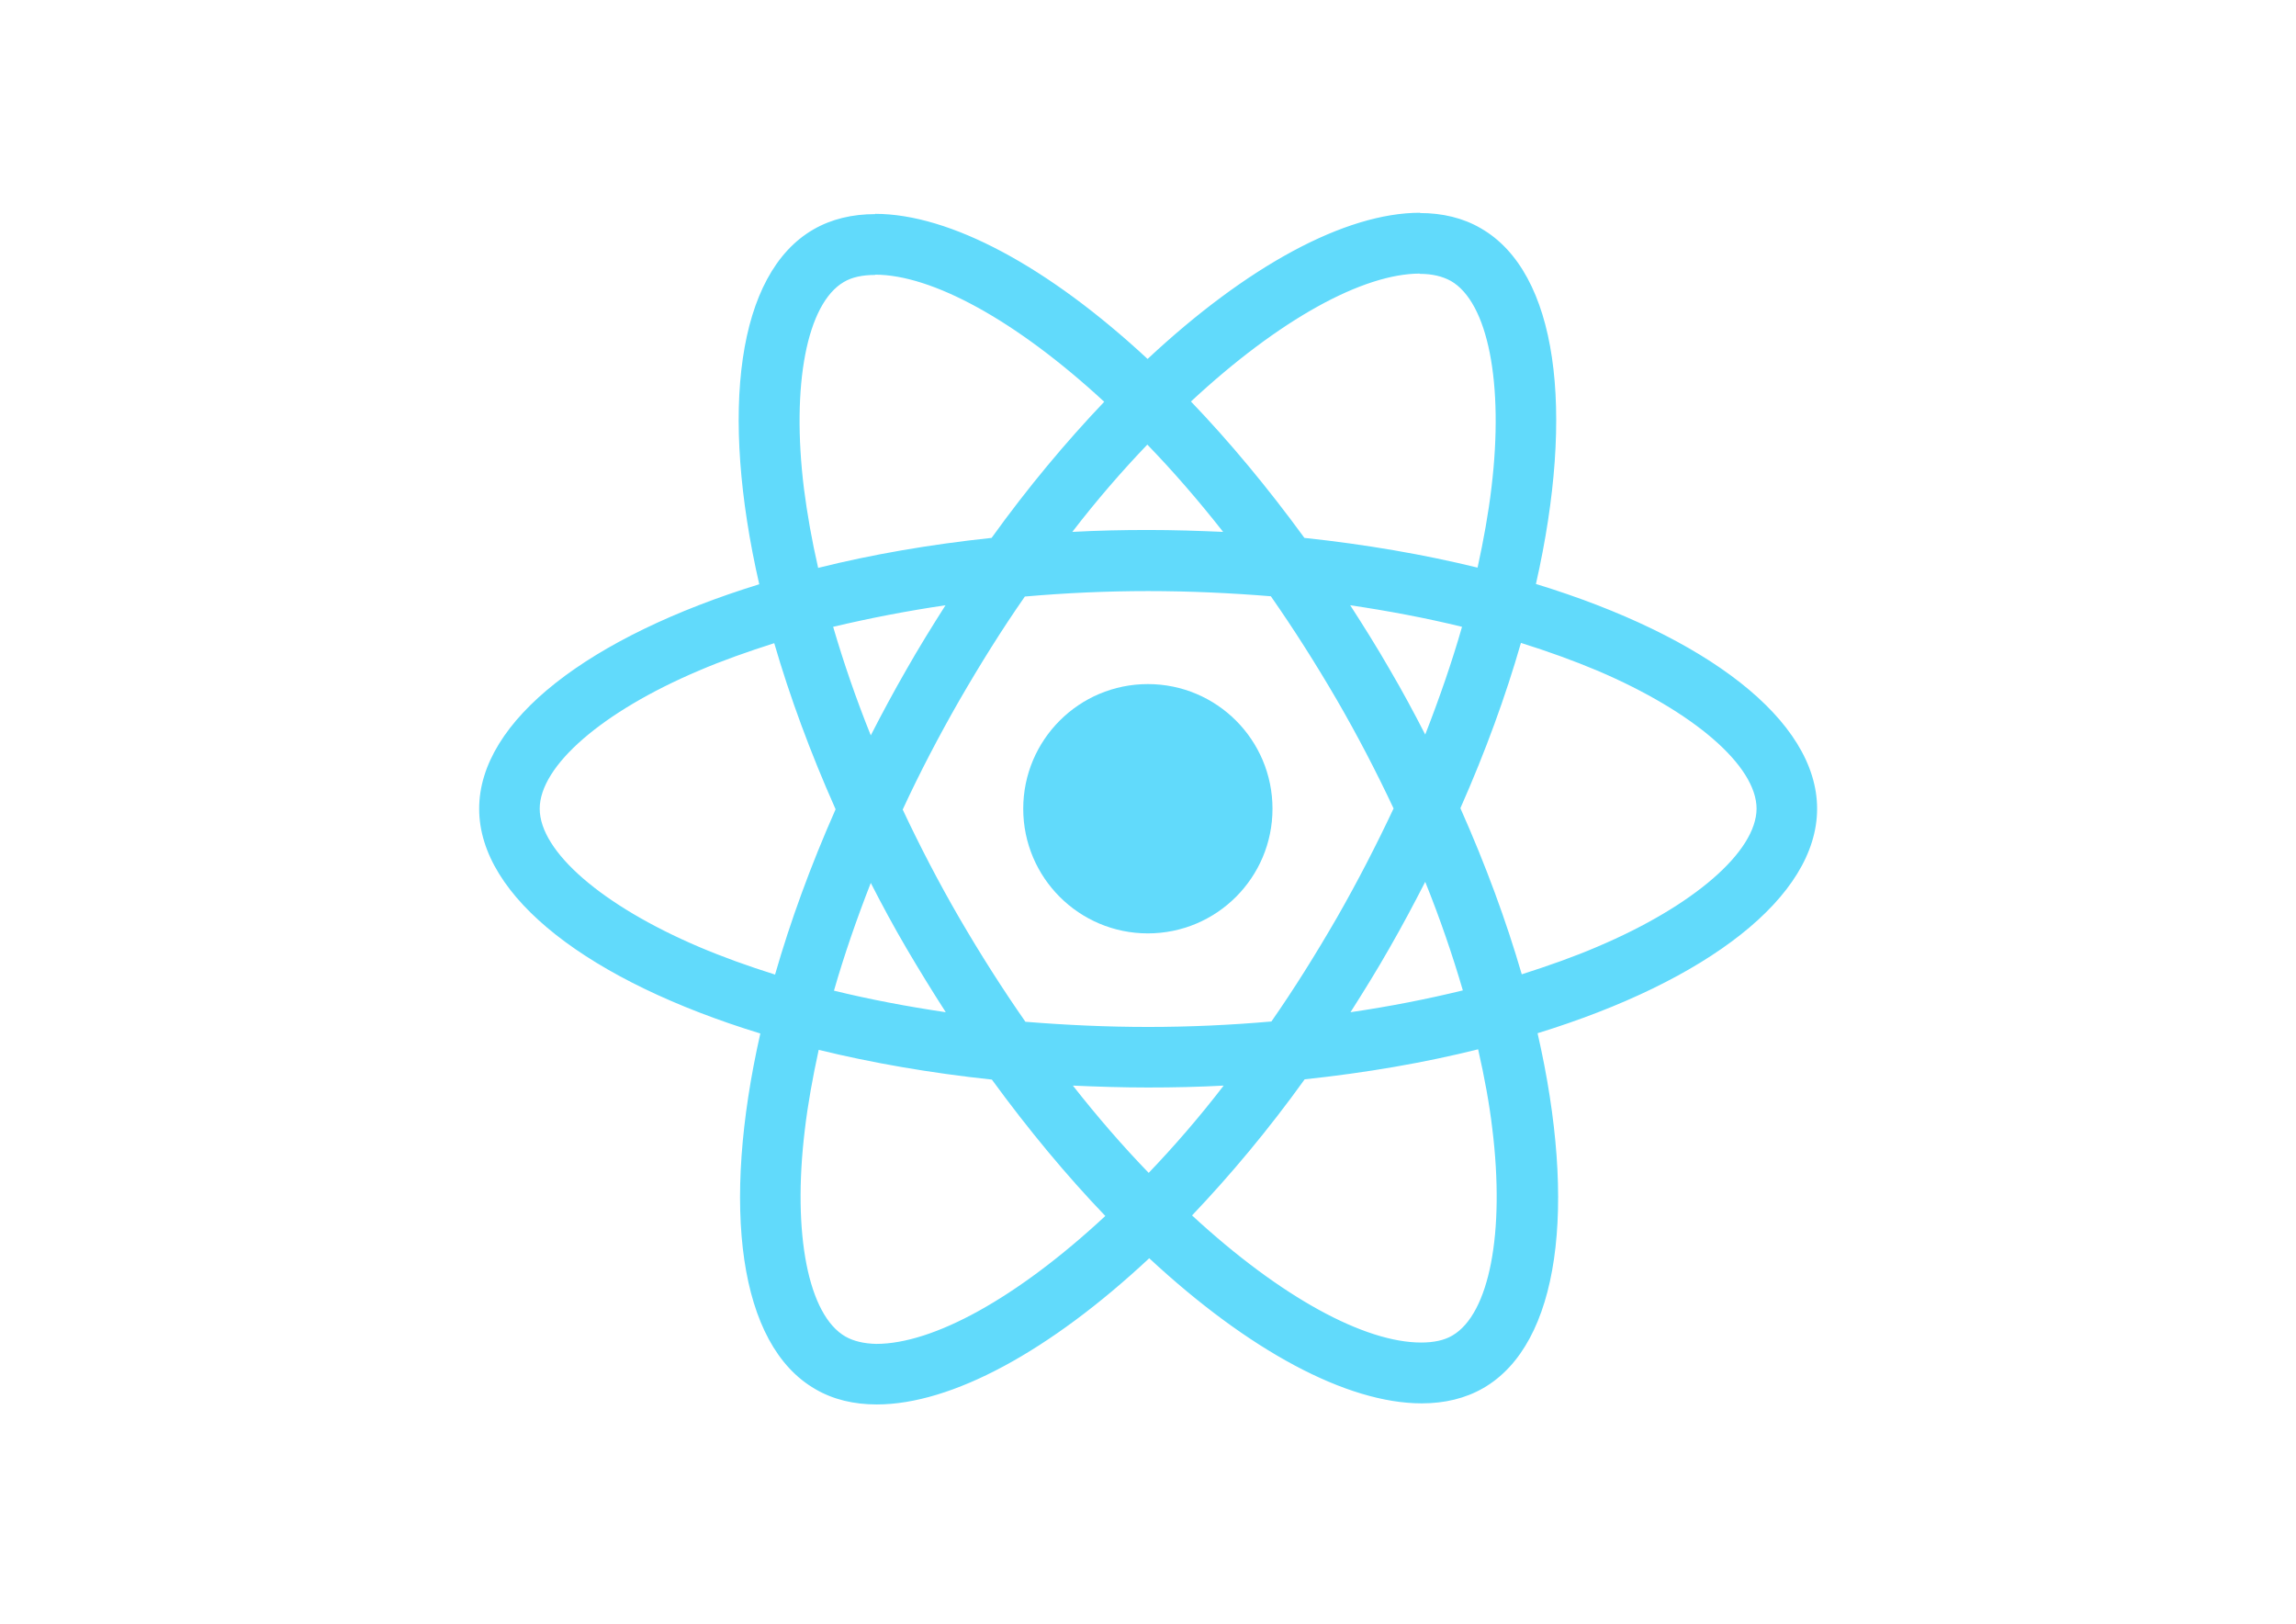
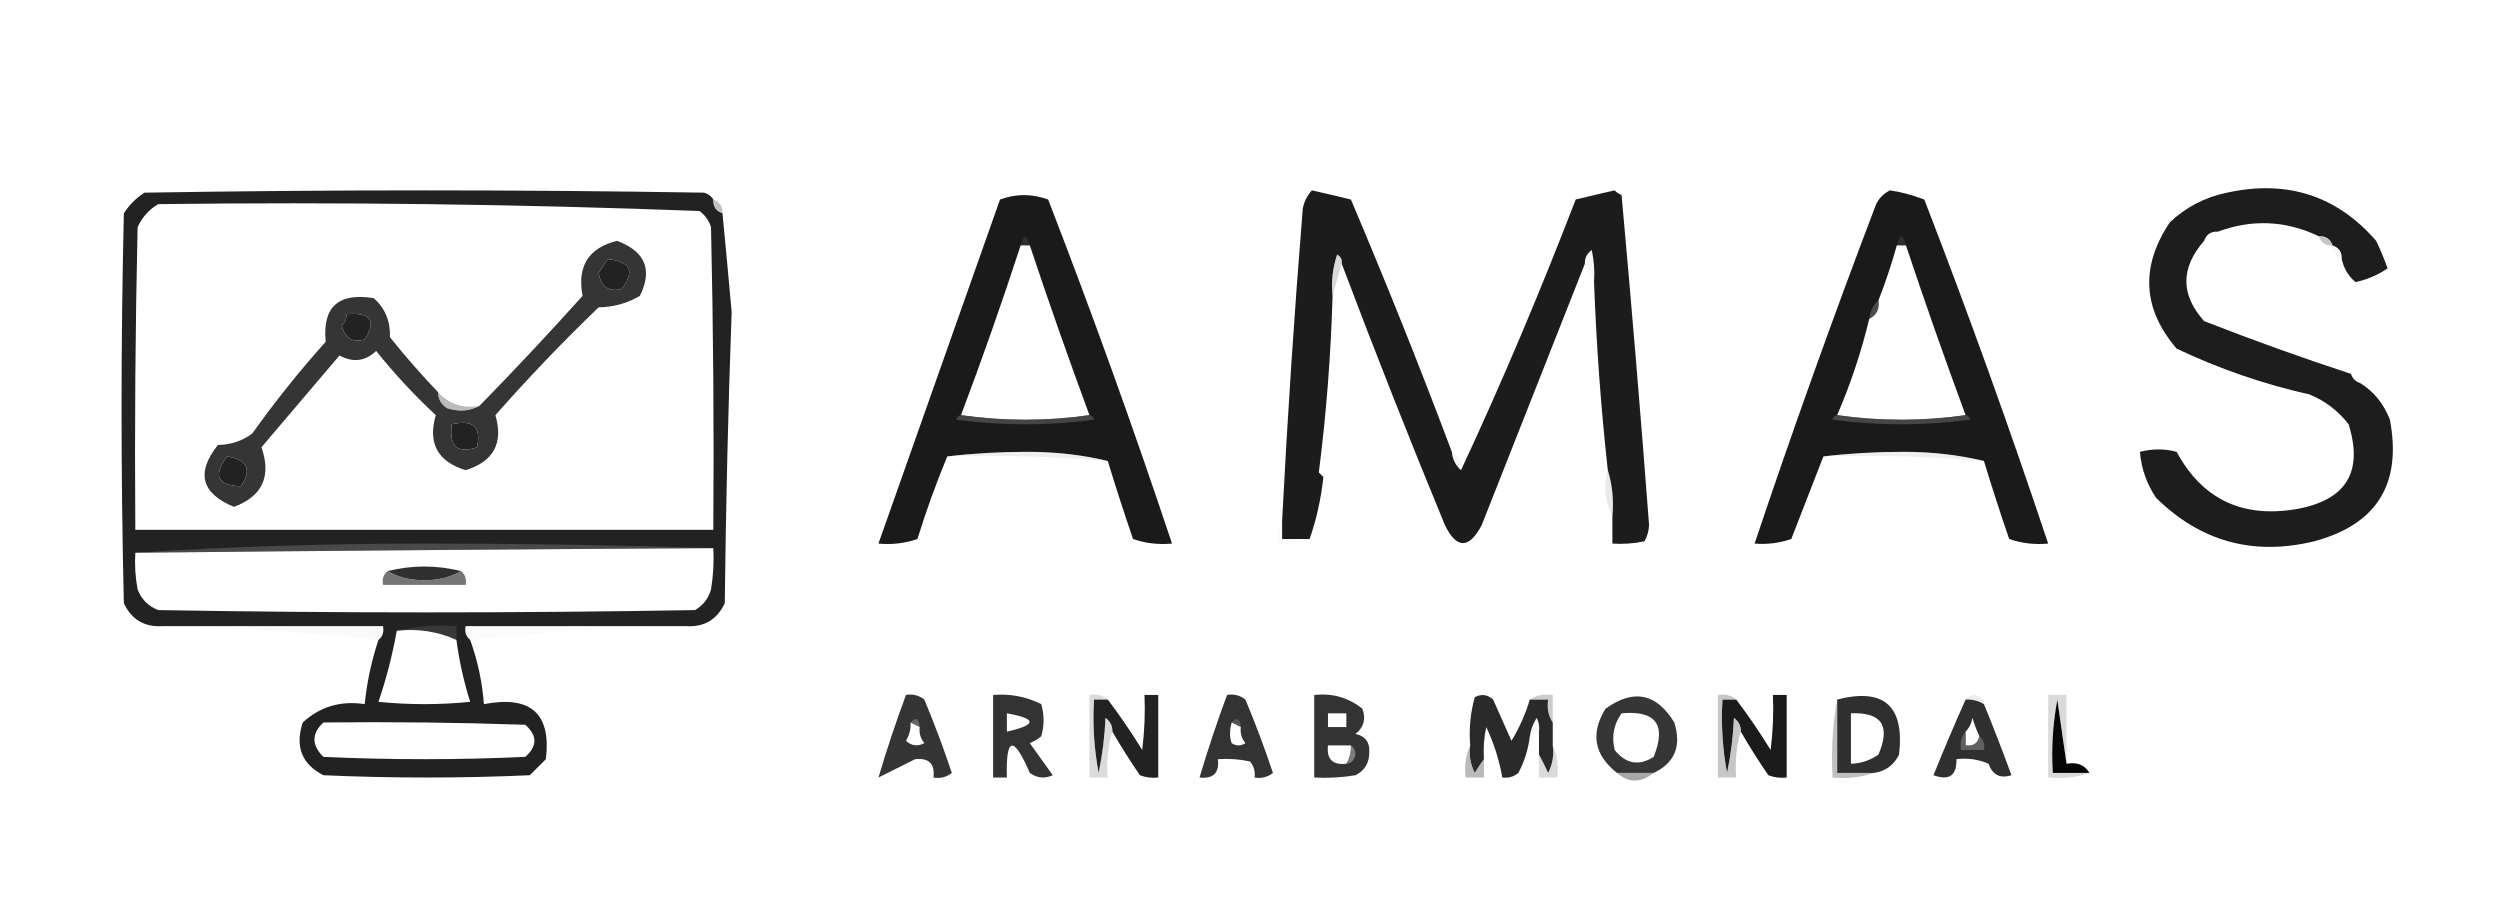
- <svg xmlns="http://www.w3.org/2000/svg" viewBox="0 0 841.9 595.3">
-   <g fill="#61DAFB">
-     <path d="M666.3 296.5c0-32.5-40.7-63.3-103.1-82.4 14.4-63.6 8-114.2-20.2-130.4-6.5-3.8-14.1-5.6-22.4-5.6v22.3c4.6 0 8.3.9 11.4 2.6 13.6 7.8 19.5 37.5 14.9 75.7-1.1 9.4-2.9 19.3-5.1 29.4-19.6-4.8-41-8.5-63.5-10.9-13.5-18.5-27.5-35.3-41.6-50 32.6-30.3 63.2-46.9 84-46.9V78c-27.5 0-63.5 19.6-99.9 53.6-36.4-33.8-72.4-53.2-99.9-53.2v22.3c20.7 0 51.4 16.5 84 46.6-14 14.7-28 31.4-41.3 49.9-22.6 2.4-44 6.1-63.6 11-2.3-10-4-19.7-5.2-29-4.7-38.2 1.1-67.9 14.6-75.8 3-1.8 6.9-2.6 11.5-2.6V78.5c-8.4 0-16 1.8-22.6 5.6-28.1 16.2-34.4 66.7-19.9 130.1-62.2 19.2-102.7 49.9-102.7 82.3 0 32.5 40.7 63.3 103.1 82.4-14.4 63.6-8 114.2 20.2 130.4 6.5 3.8 14.1 5.6 22.5 5.6 27.5 0 63.5-19.6 99.9-53.6 36.4 33.8 72.4 53.2 99.9 53.2 8.4 0 16-1.8 22.6-5.6 28.1-16.2 34.4-66.7 19.9-130.1 62-19.1 102.5-49.9 102.5-82.3zm-130.2-66.7c-3.7 12.9-8.3 26.2-13.5 39.5-4.1-8-8.4-16-13.1-24-4.6-8-9.5-15.8-14.4-23.4 14.2 2.1 27.9 4.7 41 7.9zm-45.8 106.5c-7.8 13.5-15.8 26.3-24.1 38.2-14.9 1.3-30 2-45.2 2-15.1 0-30.2-.7-45-1.9-8.3-11.9-16.4-24.6-24.2-38-7.6-13.1-14.5-26.4-20.8-39.8 6.2-13.4 13.2-26.8 20.7-39.9 7.8-13.5 15.8-26.3 24.1-38.2 14.9-1.3 30-2 45.2-2 15.1 0 30.2.7 45 1.9 8.3 11.9 16.4 24.6 24.2 38 7.6 13.1 14.5 26.4 20.8 39.8-6.3 13.4-13.2 26.8-20.7 39.9zm32.3-13c5.4 13.4 10 26.8 13.8 39.8-13.1 3.2-26.9 5.9-41.2 8 4.9-7.7 9.8-15.6 14.4-23.7 4.6-8 8.9-16.1 13-24.1zM421.2 430c-9.3-9.6-18.6-20.3-27.8-32 9 .4 18.2.7 27.5.7 9.4 0 18.7-.2 27.8-.7-9 11.7-18.3 22.4-27.5 32zm-74.4-58.9c-14.2-2.1-27.9-4.7-41-7.9 3.7-12.9 8.3-26.2 13.5-39.5 4.1 8 8.4 16 13.1 24 4.7 8 9.5 15.8 14.4 23.4zM420.7 163c9.3 9.6 18.6 20.3 27.8 32-9-.4-18.2-.7-27.5-.7-9.4 0-18.7.2-27.8.7 9-11.7 18.3-22.4 27.5-32zm-74 58.9c-4.9 7.7-9.8 15.6-14.4 23.7-4.6 8-8.9 16-13 24-5.4-13.4-10-26.8-13.8-39.8 13.1-3.1 26.9-5.8 41.2-7.9zm-90.5 125.2c-35.4-15.1-58.3-34.9-58.3-50.6 0-15.7 22.9-35.6 58.3-50.6 8.6-3.7 18-7 27.7-10.1 5.7 19.6 13.2 40 22.5 60.9-9.2 20.8-16.6 41.1-22.2 60.6-9.9-3.1-19.3-6.5-28-10.2zM310 490c-13.6-7.8-19.5-37.5-14.9-75.7 1.1-9.4 2.9-19.3 5.1-29.4 19.6 4.8 41 8.5 63.5 10.9 13.5 18.5 27.5 35.3 41.6 50-32.6 30.3-63.2 46.9-84 46.9-4.5-.1-8.3-1-11.3-2.7zm237.2-76.2c4.7 38.2-1.1 67.9-14.6 75.8-3 1.8-6.9 2.6-11.5 2.6-20.7 0-51.4-16.5-84-46.6 14-14.7 28-31.4 41.3-49.9 22.6-2.4 44-6.1 63.6-11 2.3 10.1 4.1 19.8 5.2 29.1zm38.5-66.7c-8.6 3.7-18 7-27.7 10.1-5.7-19.6-13.2-40-22.5-60.9 9.2-20.8 16.6-41.1 22.2-60.6 9.9 3.1 19.3 6.5 28.1 10.2 35.4 15.1 58.3 34.9 58.3 50.6-.1 15.7-23 35.6-58.4 50.6zM320.8 78.4z" />
-     <circle cx="420.9" cy="296.5" r="45.7" />
-     <path d="M520.5 78.1z" />
+ <svg xmlns="http://www.w3.org/2000/svg" version="1.1" width="545px" height="199px" style="shape-rendering:geometricPrecision; text-rendering:geometricPrecision; image-rendering:optimizeQuality; fill-rule:evenodd; clip-rule:evenodd">
+   <g>
+     <path style="opacity:0.004" fill="#fefffe" d="M 529.5,0.5 C 530.833,1.167 530.833,1.167 529.5,0.5 Z" />
+   </g>
+   <g>
+     <path style="opacity:0.004" fill="#fefffe" d="M 359.5,2.5 C 360.833,3.167 360.833,3.167 359.5,2.5 Z" />
+   </g>
+   <g>
+     <path style="opacity:0.004" fill="#fefffe" d="M 438.5,4.5 C 439.833,5.167 439.833,5.167 438.5,4.5 Z" />
+   </g>
+   <g>
+     <path style="opacity:0.004" fill="#fefffe" d="M 257.5,6.5 C 258.833,7.167 258.833,7.167 257.5,6.5 Z" />
+   </g>
+   <g>
+     <path style="opacity:0.004" fill="#fefffe" d="M 152.5,9.5 C 153.833,10.167 153.833,10.167 152.5,9.5 Z" />
+   </g>
+   <g>
+     <path style="opacity:0.004" fill="#fefffe" d="M 444.5,11.5 C 445.833,12.167 445.833,12.167 444.5,11.5 Z" />
+   </g>
+   <g>
+     <path style="opacity:0.004" fill="#fefffe" d="M 139.5,14.5 C 140.833,15.167 140.833,15.167 139.5,14.5 Z" />
+   </g>
+   <g>
+     <path style="opacity:0.004" fill="#fefffe" d="M 8.5,16.5 C 9.833,17.167 9.833,17.167 8.5,16.5 Z" />
+   </g>
+   <g>
+     <path style="opacity:0.004" fill="#fefffe" d="M 46.5,18.5 C 47.833,19.167 47.833,19.167 46.5,18.5 Z" />
+   </g>
+   <g>
+     <path style="opacity:0.004" fill="#fefffe" d="M 231.5,23.5 C 232.833,24.167 232.833,24.167 231.5,23.5 Z" />
+   </g>
+   <g>
+     <path style="opacity:0.004" fill="#fefffe" d="M 481.5,26.5 C 482.833,27.167 482.833,27.167 481.5,26.5 Z" />
+   </g>
+   <g>
+     <path style="opacity:0.004" fill="#fefffe" d="M 82.5,27.5 C 83.833,28.167 83.833,28.167 82.5,27.5 Z" />
+   </g>
+   <g>
+     <path style="opacity:0.004" fill="#fefffe" d="M 129.5,30.5 C 130.833,31.167 130.833,31.167 129.5,30.5 Z" />
+   </g>
+   <g>
+     <path style="opacity:1" fill="#222222" d="M 155.5,43.5 C 155.427,45.027 156.094,46.027 157.5,46.5C 158.182,53.568 158.849,60.734 159.5,68C 158.749,88.627 158.249,109.793 158,131.5C 156.326,135.089 153.493,136.755 149.5,136.5C 133.5,136.5 117.5,136.5 101.5,136.5C 101.263,137.791 101.596,138.791 102.5,139.5C 104.126,144.008 105.126,148.675 105.5,153.5C 115.705,151.55 120.205,155.55 119,165.5C 117.833,166.667 116.667,167.833 115.5,169C 100.5,169.667 85.5,169.667 70.5,169C 65.776,166.565 64.276,162.731 66,157.5C 69.785,154.036 74.285,152.702 79.5,153.5C 79.993,148.697 80.993,144.03 82.5,139.5C 83.404,138.791 83.737,137.791 83.5,136.5C 67.5,136.5 51.5,136.5 35.5,136.5C 31.508,136.755 28.674,135.089 27,131.5C 26.333,103.167 26.333,74.833 27,46.5C 28.167,44.667 29.667,43.167 31.5,42C 72.167,41.333 112.833,41.333 153.5,42C 154.416,42.278 155.082,42.778 155.5,43.5 Z M 34.5,44.5 C 73.919,44.012 113.252,44.512 152.5,46C 153.701,46.903 154.535,48.069 155,49.5C 155.5,71.498 155.667,93.498 155.5,115.5C 113.5,115.5 71.5,115.5 29.5,115.5C 29.333,93.498 29.5,71.498 30,49.5C 31.025,47.313 32.525,45.646 34.5,44.5 Z M 75.5,68.5 C 80.828,68.036 82.162,69.869 79.5,74C 76.888,74.741 75.222,73.741 74.5,71C 75.252,70.329 75.586,69.496 75.5,68.5 Z M 132.5,56.5 C 137.493,56.997 138.493,59.164 135.5,63C 132.678,63.699 131.012,62.532 130.5,59.5C 131.193,58.482 131.859,57.482 132.5,56.5 Z M 98.5,92.5 C 103.123,91.408 104.956,93.075 104,97.5C 99.693,98.961 97.859,97.294 98.5,92.5 Z M 49.5,99.5 C 53.97,100.265 54.97,102.432 52.5,106C 47.382,105.824 46.382,103.658 49.5,99.5 Z M 155.5,119.5 C 155.665,122.518 155.498,125.518 155,128.5C 154.426,130.492 153.259,131.992 151.5,133C 112.5,133.667 73.5,133.667 34.5,133C 32.333,132.167 30.833,130.667 30,128.5C 29.503,125.854 29.336,123.187 29.5,120.5C 71.484,120.067 113.484,119.733 155.5,119.5 Z M 86.5,137.5 C 91.153,136.999 95.487,137.666 99.5,139.5C 100.111,144.108 101.111,148.608 102.5,153C 95.833,153.667 89.167,153.667 82.5,153C 84.222,147.945 85.555,142.779 86.5,137.5 Z M 70.5,157.5 C 85.171,157.333 99.837,157.5 114.5,158C 117.167,160.333 117.167,162.667 114.5,165C 99.833,165.667 85.167,165.667 70.5,165C 67.901,162.421 67.901,159.921 70.5,157.5 Z" />
+   </g>
+   <g>
+     <path style="opacity:1" fill="#1d1d1d" d="M 510.5,56.5 C 510.573,54.973 509.906,53.973 508.5,53.5C 508.027,52.094 507.027,51.427 505.5,51.5C 498.296,48.069 490.962,47.736 483.5,50.5C 481.973,50.427 480.973,51.094 480.5,52.5C 475.339,58.412 475.339,64.246 480.5,70C 491.079,74.142 501.746,77.976 512.5,81.5C 512.833,82.5 513.5,83.167 514.5,83.5C 517.474,85.327 519.641,87.993 521,91.5C 523.643,105.505 518.143,114.338 504.5,118C 491.208,121.231 479.708,118.064 470,108.5C 467.965,105.439 466.799,102.105 466.5,98.5C 469.244,97.795 471.911,97.795 474.5,98.5C 480.087,108.792 488.754,112.959 500.5,111C 511.425,109.099 515.258,102.932 512,92.5C 509.736,89.567 506.902,87.4 503.5,86C 493.444,83.738 483.778,80.404 474.5,76C 467.075,67.296 466.575,58.13 473,48.5C 476.532,45.15 480.699,42.984 485.5,42C 498.582,39.134 509.416,42.634 518,52.5C 518.931,54.459 519.764,56.459 520.5,58.5C 518.389,59.949 516.056,60.949 513.5,61.5C 511.949,60.2 510.949,58.533 510.5,56.5 Z" />
+   </g>
+   <g>
+     <path style="opacity:1" fill="#1a1a1a" d="M 241.5,100.5 C 236.04,99.171 230.207,98.504 224,98.5C 217.99,98.501 212.157,98.834 206.5,99.5C 204.065,105.377 201.898,111.377 200,117.5C 197.281,118.444 194.448,118.777 191.5,118.5C 200.319,93.522 209.152,68.522 218,43.5C 221.455,42.209 224.955,42.209 228.5,43.5C 238.107,68.324 247.107,93.324 255.5,118.5C 252.552,118.777 249.719,118.444 247,117.5C 245.056,111.835 243.222,106.168 241.5,100.5 Z M 222.5,53.5 C 223.167,53.5 223.833,53.5 224.5,53.5C 228.638,65.914 232.971,78.247 237.5,90.5C 228.167,91.833 218.833,91.833 209.5,90.5C 214.116,78.267 218.45,65.934 222.5,53.5 Z" />
+   </g>
+   <g>
+     <path style="opacity:1" fill="#1c1c1c" d="M 316.5,98.5 C 316.66,100.153 317.326,101.486 318.5,102.5C 327.261,83.713 335.594,64.046 343.5,43.5C 346.366,42.792 349.2,42.125 352,41.5C 352.414,41.957 352.914,42.291 353.5,42.5C 355.706,66.762 357.706,90.762 359.5,114.5C 359.43,115.772 359.097,116.938 358.5,118C 356.19,118.497 353.857,118.663 351.5,118.5C 351.5,116.5 351.5,114.5 351.5,112.5C 351.813,108.958 351.479,105.625 350.5,102.5C 349.004,88.881 348.004,75.215 347.5,61.5C 347.663,59.143 347.497,56.81 347,54.5C 345.961,55.244 345.461,56.244 345.5,57.5C 338.02,76.468 330.52,95.468 323,114.5C 320.236,119.7 317.57,119.7 315,114.5C 307.2,95.595 299.7,76.595 292.5,57.5C 292.631,56.624 292.298,55.957 291.5,55.5C 290.516,58.428 290.183,61.428 290.5,64.5C 290.13,77.433 289.13,90.266 287.5,103C 287.833,103.333 288.167,103.667 288.5,104C 287.991,108.704 286.991,113.204 285.5,117.5C 283.5,117.5 281.5,117.5 279.5,117.5C 279.5,116.167 279.5,114.833 279.5,113.5C 280.668,90.816 282.168,68.149 284,45.5C 284.29,43.956 284.956,42.623 286,41.5C 288.8,42.125 291.634,42.792 294.5,43.5C 302.234,61.71 309.568,80.043 316.5,98.5 Z" />
+   </g>
+   <g>
+     <path style="opacity:1" fill="#1a1a1a" d="M 432.5,100.5 C 427.04,99.171 421.207,98.504 415,98.5C 408.99,98.501 403.157,98.834 397.5,99.5C 395.177,105.483 392.844,111.483 390.5,117.5C 387.916,118.393 385.249,118.726 382.5,118.5C 390.83,93.678 399.663,69.012 409,44.5C 409.667,43.167 410.667,42.167 412,41.5C 414.261,41.805 416.761,42.472 419.5,43.5C 429.104,68.313 438.104,93.313 446.5,118.5C 443.552,118.777 440.719,118.444 438,117.5C 436.056,111.835 434.222,106.168 432.5,100.5 Z M 413.5,53.5 C 414.167,53.5 414.833,53.5 415.5,53.5C 419.634,65.902 423.967,78.235 428.5,90.5C 419.167,91.833 409.833,91.833 400.5,90.5C 403.428,83.715 405.762,76.715 407.5,69.5C 409.104,68.713 409.771,67.38 409.5,65.5C 411.033,61.567 412.367,57.567 413.5,53.5 Z" />
+   </g>
+   <g>
+     <path style="opacity:0.004" fill="#fefffe" d="M 176.5,43.5 C 177.833,44.167 177.833,44.167 176.5,43.5 Z" />
+   </g>
+   <g>
+     <path style="opacity:0.502" fill="#868686" d="M 155.5,43.5 C 156.906,43.973 157.573,44.973 157.5,46.5C 156.094,46.027 155.427,45.027 155.5,43.5 Z" />
+   </g>
+   <g>
+     <path style="opacity:0.004" fill="#fefffe" d="M 335.5,47.5 C 336.833,48.167 336.833,48.167 335.5,47.5 Z" />
+   </g>
+   <g>
+     <path style="opacity:0.004" fill="#d1d1d1" d="M 483.5,50.5 C 483.027,51.906 482.027,52.573 480.5,52.5C 480.973,51.094 481.973,50.427 483.5,50.5 Z" />
+   </g>
+   <g>
+     <path style="opacity:0.004" fill="#fefffe" d="M 209.5,52.5 C 210.833,53.167 210.833,53.167 209.5,52.5 Z" />
+   </g>
+   <g>
+     <path style="opacity:0.106" fill="#cdcdcd" d="M 224.5,53.5 C 223.833,53.5 223.167,53.5 222.5,53.5C 223.167,50.833 223.833,50.833 224.5,53.5 Z" />
+   </g>
+   <g>
+     <path style="opacity:0.11" fill="#d1d1d1" d="M 415.5,53.5 C 414.833,53.5 414.167,53.5 413.5,53.5C 414.167,50.833 414.833,50.833 415.5,53.5 Z" />
+   </g>
+   <g>
+     <path style="opacity:0.494" fill="#8a8a8a" d="M 505.5,51.5 C 507.027,51.427 508.027,52.094 508.5,53.5C 506.973,53.573 505.973,52.906 505.5,51.5 Z" />
+   </g>
+   <g>
+     <path style="opacity:0.118" fill="#bbbbbb" d="M 508.5,53.5 C 509.906,53.973 510.573,54.973 510.5,56.5C 509.094,56.027 508.427,55.027 508.5,53.5 Z" />
+   </g>
+   <g>
+     <path style="opacity:0.004" fill="#fefffe" d="M 263.5,56.5 C 264.833,57.167 264.833,57.167 263.5,56.5 Z" />
+   </g>
+   <g>
+     <path style="opacity:0.004" fill="#fefffe" d="M 254.5,58.5 C 255.833,59.167 255.833,59.167 254.5,58.5 Z" />
+   </g>
+   <g>
+     <path style="opacity:0.382" fill="#9f9f9f" d="M 292.5,57.5 C 291.833,59.833 291.167,62.167 290.5,64.5C 290.183,61.428 290.516,58.428 291.5,55.5C 292.298,55.957 292.631,56.624 292.5,57.5 Z" />
+   </g>
+   <g>
+     <path style="opacity:0.106" fill="#bfbfbf" d="M 347.5,61.5 C 346.833,60.167 346.167,58.833 345.5,57.5C 345.461,56.244 345.961,55.244 347,54.5C 347.497,56.81 347.663,59.143 347.5,61.5 Z" />
+   </g>
+   <g>
+     <path style="opacity:0.004" fill="#fefffe" d="M 491.5,60.5 C 492.833,61.167 492.833,61.167 491.5,60.5 Z" />
+   </g>
+   <g>
+     <path style="opacity:0.004" fill="#fefffe" d="M 292.5,63.5 C 293.833,64.167 293.833,64.167 292.5,63.5 Z" />
+   </g>
+   <g>
+     <path style="opacity:0.004" fill="#fefffe" d="M 364.5,64.5 C 365.833,65.167 365.833,65.167 364.5,64.5 Z" />
+   </g>
+   <g>
+     <path style="opacity:1" fill="#353535" d="M 95.5,85.5 C 95.511,87.017 96.177,88.184 97.5,89C 100.039,89.796 102.372,89.629 104.5,88.5C 112.134,80.697 119.634,72.697 127,64.5C 125.776,58.055 128.276,54.055 134.5,52.5C 140.657,54.797 142.323,58.797 139.5,64.5C 136.78,66.111 133.78,66.944 130.5,67C 122.654,74.546 115.154,82.379 108,90.5C 109.774,96.618 107.607,100.618 101.5,102.5C 95.393,100.618 93.226,96.618 95,90.5C 90.299,86.134 85.966,81.468 82,76.5C 79.638,78.769 76.971,79.102 74,77.5C 68.341,84.134 62.675,90.801 57,97.5C 59.202,103.862 57.202,108.195 51,110.5C 43.864,107.552 42.698,103.052 47.5,97C 50.334,96.955 52.834,96.121 55,94.5C 59.953,87.545 65.287,80.878 71,74.5C 70.258,66.915 73.758,63.748 81.5,65C 83.968,67.228 85.135,70.062 85,73.5C 88.336,77.668 91.836,81.668 95.5,85.5 Z M 75.5,68.5 C 75.586,69.496 75.252,70.329 74.5,71C 75.222,73.741 76.888,74.741 79.5,74C 82.162,69.869 80.828,68.036 75.5,68.5 Z M 132.5,56.5 C 131.859,57.482 131.193,58.482 130.5,59.5C 131.012,62.532 132.678,63.699 135.5,63C 138.493,59.164 137.493,56.997 132.5,56.5 Z M 98.5,92.5 C 97.859,97.294 99.693,98.961 104,97.5C 104.956,93.075 103.123,91.408 98.5,92.5 Z M 49.5,99.5 C 46.382,103.658 47.382,105.824 52.5,106C 54.97,102.432 53.97,100.265 49.5,99.5 Z" />
+   </g>
+   <g>
+     <path style="opacity:0.373" fill="#a3a3a3" d="M 409.5,65.5 C 409.771,67.38 409.104,68.713 407.5,69.5C 407.66,67.847 408.326,66.514 409.5,65.5 Z" />
+   </g>
+   <g>
+     <path style="opacity:0.004" fill="#fefffe" d="M 455.5,72.5 C 456.833,73.167 456.833,73.167 455.5,72.5 Z" />
+   </g>
+   <g>
+     <path style="opacity:0.004" fill="#cecece" d="M 512.5,81.5 C 513.833,81.5 514.5,82.167 514.5,83.5C 513.5,83.167 512.833,82.5 512.5,81.5 Z" />
+   </g>
+   <g>
+     <path style="opacity:0.004" fill="#fefffe" d="M 252.5,83.5 C 253.833,84.167 253.833,84.167 252.5,83.5 Z" />
+   </g>
+   <g>
+     <path style="opacity:0.004" fill="#fefffe" d="M 376.5,84.5 C 377.833,85.167 377.833,85.167 376.5,84.5 Z" />
+   </g>
+   <g>
+     <path style="opacity:0.627" fill="#939393" d="M 95.5,85.5 C 97.888,88.076 100.888,89.076 104.5,88.5C 102.372,89.629 100.039,89.796 97.5,89C 96.177,88.184 95.511,87.017 95.5,85.5 Z" />
+   </g>
+   <g>
+     <path style="opacity:0.004" fill="#fefffe" d="M 343.5,86.5 C 344.833,87.167 344.833,87.167 343.5,86.5 Z" />
+   </g>
+   <g>
+     <path style="opacity:0.004" fill="#fefffe" d="M 532.5,88.5 C 533.833,89.167 533.833,89.167 532.5,88.5 Z" />
+   </g>
+   <g>
+     <path style="opacity:0.625" fill="#5f5f5f" d="M 209.5,90.5 C 218.833,91.833 228.167,91.833 237.5,90.5C 238.043,90.56 238.376,90.893 238.5,91.5C 228.5,92.833 218.5,92.833 208.5,91.5C 208.624,90.893 208.957,90.56 209.5,90.5 Z" />
+   </g>
+   <g>
+     <path style="opacity:0.624" fill="#606060" d="M 400.5,90.5 C 409.833,91.833 419.167,91.833 428.5,90.5C 429.043,90.56 429.376,90.893 429.5,91.5C 419.5,92.833 409.5,92.833 399.5,91.5C 399.624,90.893 399.957,90.56 400.5,90.5 Z" />
+   </g>
+   <g>
+     <path style="opacity:0.245" fill="#bebebe" d="M 206.5,99.5 C 212.157,98.834 217.99,98.501 224,98.5C 230.207,98.504 236.04,99.171 241.5,100.5C 229.914,99.522 218.247,99.189 206.5,99.5 Z" />
+   </g>
+   <g>
+     <path style="opacity:0.243" fill="#bfbfbf" d="M 397.5,99.5 C 403.157,98.834 408.99,98.501 415,98.5C 421.207,98.504 427.04,99.171 432.5,100.5C 420.914,99.522 409.247,99.189 397.5,99.5 Z" />
+   </g>
+   <g>
+     <path style="opacity:0.004" fill="#fefffe" d="M 373.5,99.5 C 374.833,100.167 374.833,100.167 373.5,99.5 Z" />
+   </g>
+   <g>
+     <path style="opacity:0.004" fill="#fefffe" d="M 179.5,100.5 C 180.833,101.167 180.833,101.167 179.5,100.5 Z" />
+   </g>
+   <g>
+     <path style="opacity:0.122" fill="#b1b1b1" d="M 316.5,98.5 C 318.104,99.287 318.771,100.62 318.5,102.5C 317.326,101.486 316.66,100.153 316.5,98.5 Z" />
+   </g>
+   <g>
+     <path style="opacity:0.004" fill="#fefffe" d="M 362.5,107.5 C 363.833,108.167 363.833,108.167 362.5,107.5 Z" />
+   </g>
+   <g>
+     <path style="opacity:0.004" fill="#fefffe" d="M 267.5,108.5 C 268.833,109.167 268.833,109.167 267.5,108.5 Z" />
+   </g>
+   <g>
+     <path style="opacity:0.239" fill="#a4a4a4" d="M 350.5,102.5 C 351.479,105.625 351.813,108.958 351.5,112.5C 349.852,109.272 349.519,105.938 350.5,102.5 Z" />
+   </g>
+   <g>
+     <path style="opacity:0.004" fill="#fefffe" d="M 402.5,110.5 C 403.833,111.167 403.833,111.167 402.5,110.5 Z" />
+   </g>
+   <g>
+     <path style="opacity:0.11" fill="#d9d9d9" d="M 279.5,113.5 C 279.5,114.833 279.5,116.167 279.5,117.5C 281.5,117.5 283.5,117.5 285.5,117.5C 283.393,118.468 281.059,118.802 278.5,118.5C 278.216,116.585 278.549,114.919 279.5,113.5 Z" />
+   </g>
+   <g>
+     <path style="opacity:0.253" fill="#c0c0c0" d="M 155.5,119.5 C 113.484,119.733 71.484,120.067 29.5,120.5C 50.156,119.167 71.156,118.5 92.5,118.5C 113.669,118.5 134.669,118.833 155.5,119.5 Z" />
+   </g>
+   <g>
+     <path style="opacity:0.004" fill="#fefffe" d="M 474.5,119.5 C 475.833,120.167 475.833,120.167 474.5,119.5 Z" />
+   </g>
+   <g>
+     <path style="opacity:0.004" fill="#fefffe" d="M 482.5,121.5 C 483.833,122.167 483.833,122.167 482.5,121.5 Z" />
+   </g>
+   <g>
+     <path style="opacity:1" fill="#2f2f2f" d="M 100.5,124.5 C 98.257,125.812 95.59,126.478 92.5,126.5C 89.41,126.478 86.743,125.812 84.5,124.5C 89.833,123.167 95.167,123.167 100.5,124.5 Z" />
+   </g>
+   <g>
+     <path style="opacity:0.758" fill="#494949" d="M 84.5,124.5 C 86.743,125.812 89.41,126.478 92.5,126.5C 95.59,126.478 98.257,125.812 100.5,124.5C 101.404,125.209 101.737,126.209 101.5,127.5C 95.5,127.5 89.5,127.5 83.5,127.5C 83.263,126.209 83.596,125.209 84.5,124.5 Z" />
+   </g>
+   <g>
+     <path style="opacity:0.004" fill="#fefffe" d="M 426.5,131.5 C 427.833,132.167 427.833,132.167 426.5,131.5 Z" />
+   </g>
+   <g>
+     <path style="opacity:0.125" fill="#dadada" d="M 35.5,136.5 C 51.5,136.5 67.5,136.5 83.5,136.5C 83.737,137.791 83.404,138.791 82.5,139.5C 67.027,137.838 51.36,136.838 35.5,136.5 Z" />
+   </g>
+   <g>
+     <path style="opacity:0.125" fill="#d2d2d2" d="M 86.5,137.5 C 90.634,136.515 94.968,136.182 99.5,136.5C 99.5,137.5 99.5,138.5 99.5,139.5C 95.487,137.666 91.153,136.999 86.5,137.5 Z" />
+   </g>
+   <g>
+     <path style="opacity:0.125" fill="#dcdcdc" d="M 149.5,136.5 C 133.64,136.838 117.973,137.838 102.5,139.5C 101.596,138.791 101.263,137.791 101.5,136.5C 117.5,136.5 133.5,136.5 149.5,136.5 Z" />
+   </g>
+   <g>
+     <path style="opacity:0.004" fill="#fefffe" d="M 262.5,138.5 C 263.833,139.167 263.833,139.167 262.5,138.5 Z" />
+   </g>
+   <g>
+     <path style="opacity:0.004" fill="#fefffe" d="M 398.5,140.5 C 399.833,141.167 399.833,141.167 398.5,140.5 Z" />
+   </g>
+   <g>
+     <path style="opacity:0.004" fill="#fefffe" d="M 22.5,149.5 C 23.833,150.167 23.833,150.167 22.5,149.5 Z" />
+   </g>
+   <g>
+     <path style="opacity:0.004" fill="#fefffe" d="M 4.5,150.5 C 5.833,151.167 5.833,151.167 4.5,150.5 Z" />
+   </g>
+   <g>
+     <path style="opacity:0.004" fill="#fefffe" d="M 286.5,151.5 C 285.833,150.167 285.833,150.167 286.5,151.5 Z" />
+   </g>
+   <g>
+     <path style="opacity:0.004" fill="#fefffe" d="M 77.5,151.5 C 78.833,152.167 78.833,152.167 77.5,151.5 Z" />
+   </g>
+   <g>
+     <path style="opacity:0.251" fill="#b9b9b9" d="M 428.5,152.5 C 428.917,151.876 429.584,151.543 430.5,151.5C 431.713,151.747 432.38,152.414 432.5,153.5C 431.292,152.766 429.959,152.433 428.5,152.5 Z" />
+   </g>
+   <g>
+     <path style="opacity:1" fill="#343434" d="M 197.5,151.5 C 198.978,151.238 200.311,151.571 201.5,152.5C 203.697,157.756 205.697,163.089 207.5,168.5C 206.311,169.429 204.978,169.762 203.5,169.5C 203.845,166.512 202.512,165.179 199.5,165.5C 196.831,166.852 194.164,168.186 191.5,169.5C 193.298,163.438 195.298,157.438 197.5,151.5 Z M 198.5,157.5 C 199.167,157.833 199.833,158.167 200.5,158.5C 200.33,159.822 200.663,160.989 201.5,162C 200.056,162.781 198.723,162.614 197.5,161.5C 198.246,160.264 198.579,158.93 198.5,157.5 Z" />
+   </g>
+   <g>
+     <path style="opacity:1" fill="#333333" d="M 216.5,151.5 C 220.215,151.196 223.715,151.863 227,153.5C 227.667,155.833 227.667,158.167 227,160.5C 226.25,161.126 225.416,161.626 224.5,162C 226.167,164.333 227.833,166.667 229.5,169C 227.741,169.798 226.074,169.631 224.5,168.5C 220.922,160.24 219.255,160.573 219.5,169.5C 218.5,169.5 217.5,169.5 216.5,169.5C 216.5,163.5 216.5,157.5 216.5,151.5 Z M 219.5,155.5 C 226.085,156.682 226.085,158.015 219.5,159.5C 219.5,158.167 219.5,156.833 219.5,155.5 Z" />
+   </g>
+   <g>
+     <path style="opacity:1" fill="#222222" d="M 242.5,159.5 C 242.539,158.244 242.039,157.244 241,156.5C 240.827,160.541 240.327,164.541 239.5,168.5C 238.505,163.208 238.172,157.875 238.5,152.5C 239.5,152.5 240.5,152.5 241.5,152.5C 244.137,155.989 246.637,159.655 249,163.5C 249.499,159.514 249.666,155.514 249.5,151.5C 250.5,151.5 251.5,151.5 252.5,151.5C 252.5,157.5 252.5,163.5 252.5,169.5C 251.127,169.657 249.793,169.49 248.5,169C 246.364,165.89 244.364,162.723 242.5,159.5 Z" />
+   </g>
+   <g>
+     <path style="opacity:1" fill="#333333" d="M 267.5,151.5 C 268.978,151.238 270.311,151.571 271.5,152.5C 273.697,157.756 275.697,163.089 277.5,168.5C 276.311,169.429 274.978,169.762 273.5,169.5C 273.67,168.178 273.337,167.011 272.5,166C 270.19,165.503 267.857,165.337 265.5,165.5C 265.833,168.5 264.5,169.833 261.5,169.5C 263.298,163.438 265.298,157.438 267.5,151.5 Z M 268.5,157.5 C 269.167,157.833 269.833,158.167 270.5,158.5C 270.33,159.822 270.663,160.989 271.5,162C 270.5,162.667 269.5,162.667 268.5,162C 268.034,160.701 268.034,159.201 268.5,157.5 Z" />
+   </g>
+   <g>
+     <path style="opacity:1" fill="#333333" d="M 286.5,151.5 C 290.459,151.071 293.959,152.071 297,154.5C 297.825,156.701 297.325,158.534 295.5,160C 297.646,160.479 298.646,161.812 298.5,164C 298.516,166.305 297.516,167.972 295.5,169C 292.518,169.498 289.518,169.665 286.5,169.5C 286.5,163.5 286.5,157.5 286.5,151.5 Z M 289.5,155.5 C 290.833,155.5 292.167,155.5 293.5,155.5C 293.5,156.5 293.5,157.5 293.5,158.5C 292.167,158.5 290.833,158.5 289.5,158.5C 289.5,157.5 289.5,156.5 289.5,155.5 Z M 294.5,162.5 C 294.567,163.959 294.234,165.292 293.5,166.5C 290.5,166.833 289.167,165.5 289.5,162.5C 291.167,162.5 292.833,162.5 294.5,162.5 Z" />
+   </g>
+   <g>
+     <path style="opacity:1" fill="#2a2a2a" d="M 333.5,152.5 C 334.833,152.5 336.167,152.5 337.5,152.5C 337.216,154.415 337.549,156.081 338.5,157.5C 338.5,159.167 338.5,160.833 338.5,162.5C 338.799,164.604 338.466,166.604 337.5,168.5C 336.828,167.051 336.161,165.718 335.5,164.5C 335.5,162.833 335.5,161.167 335.5,159.5C 335.649,158.448 335.483,157.448 335,156.5C 334.209,157.745 333.709,159.078 333.5,160.5C 333.174,163.311 332.341,165.978 331,168.5C 329.989,169.337 328.822,169.67 327.5,169.5C 326.84,165.687 325.674,162.021 324,158.5C 323.503,160.81 323.337,163.143 323.5,165.5C 322.842,166.398 322.176,167.398 321.5,168.5C 320.534,166.604 320.201,164.604 320.5,162.5C 320.211,158.894 320.544,155.394 321.5,152C 322.944,151.219 324.277,151.386 325.5,152.5C 326.839,155.503 328.173,158.503 329.5,161.5C 331.221,158.672 332.554,155.672 333.5,152.5 Z" />
+   </g>
+   <g>
+     <path style="opacity:1" fill="#363636" d="M 360.5,168.5 C 357.833,168.5 355.167,168.5 352.5,168.5C 347.513,164.554 346.679,159.888 350,154.5C 356.093,150.107 361.093,151.107 365,157.5C 366.61,162.645 365.11,166.312 360.5,168.5 Z M 353.5,155.5 C 360.993,154.829 363.326,157.995 360.5,165C 357.281,167.045 354.448,166.545 352,163.5C 351.282,160.593 351.782,157.926 353.5,155.5 Z" />
+   </g>
+   <g>
+     <path style="opacity:1" fill="#1b1b1b" d="M 379.5,159.5 C 379.539,158.244 379.039,157.244 378,156.5C 377.827,160.541 377.327,164.541 376.5,168.5C 375.505,163.208 375.172,157.875 375.5,152.5C 376.5,152.5 377.5,152.5 378.5,152.5C 381.137,155.989 383.637,159.655 386,163.5C 386.499,159.514 386.666,155.514 386.5,151.5C 387.5,151.5 388.5,151.5 389.5,151.5C 389.5,157.5 389.5,163.5 389.5,169.5C 388.127,169.657 386.793,169.49 385.5,169C 383.364,165.89 381.364,162.723 379.5,159.5 Z" />
+   </g>
+   <g>
+     <path style="opacity:1" fill="#2f2f2f" d="M 408.5,168.5 C 405.833,168.5 403.167,168.5 400.5,168.5C 400.5,163.167 400.5,157.833 400.5,152.5C 410.719,149.88 415.219,153.88 414,164.5C 412.853,166.819 411.019,168.152 408.5,168.5 Z M 403.5,155.5 C 410.199,155.229 412.199,158.229 409.5,164.5C 407.696,165.768 405.696,166.435 403.5,166.5C 403.5,162.833 403.5,159.167 403.5,155.5 Z" />
+   </g>
+   <g>
+     <path style="opacity:1" fill="#2f2f2f" d="M 428.5,152.5 C 429.959,152.433 431.292,152.766 432.5,153.5C 434.595,158.615 436.595,163.782 438.5,169C 436.051,169.775 434.384,168.942 433.5,166.5C 431.257,165.526 428.924,165.192 426.5,165.5C 426.592,169.071 424.926,170.238 421.5,169C 423.757,163.376 426.09,157.876 428.5,152.5 Z M 431.5,160.5 C 431.179,162.048 430.179,162.715 428.5,162.5C 428.5,161.5 428.5,160.5 428.5,159.5C 429.268,158.737 429.768,157.737 430,156.5C 430.41,157.901 430.91,159.234 431.5,160.5 Z" />
+   </g>
+   <g>
+     <path style="opacity:1" fill="#060606" d="M 450.5,166.5 C 452.781,166.077 454.448,166.744 455.5,168.5C 452.833,168.5 450.167,168.5 447.5,168.5C 447.172,163.125 447.505,157.792 448.5,152.5C 449.167,157.317 449.834,161.983 450.5,166.5 Z" />
+   </g>
+   <g>
+     <path style="opacity:0.498" fill="#989898" d="M 333.5,152.5 C 334.919,151.549 336.585,151.216 338.5,151.5C 338.5,153.5 338.5,155.5 338.5,157.5C 337.549,156.081 337.216,154.415 337.5,152.5C 336.167,152.5 334.833,152.5 333.5,152.5 Z" />
+   </g>
+   <g>
+     <path style="opacity:0.369" fill="#9a9a9a" d="M 450.5,166.5 C 449.834,161.983 449.167,157.317 448.5,152.5C 447.505,157.792 447.172,163.125 447.5,168.5C 450.167,168.5 452.833,168.5 455.5,168.5C 452.713,169.477 449.713,169.81 446.5,169.5C 446.5,163.5 446.5,157.5 446.5,151.5C 447.833,151.5 449.167,151.5 450.5,151.5C 450.5,156.5 450.5,161.5 450.5,166.5 Z" />
+   </g>
+   <g>
+     <path style="opacity:0.369" fill="#c0c0c0" d="M 198.5,157.5 C 199.623,156.243 200.289,156.576 200.5,158.5C 199.833,158.167 199.167,157.833 198.5,157.5 Z" />
+   </g>
+   <g>
+     <path style="opacity:0.247" fill="#c4c4c4" d="M 268.5,157.5 C 269.623,156.243 270.289,156.576 270.5,158.5C 269.833,158.167 269.167,157.833 268.5,157.5 Z" />
+   </g>
+   <g>
+     <path style="opacity:0.004" fill="#fefffe" d="M 12.5,157.5 C 13.833,158.167 13.833,158.167 12.5,157.5 Z" />
+   </g>
+   <g>
+     <path style="opacity:0.371" fill="#9e9e9e" d="M 241.5,152.5 C 240.5,152.5 239.5,152.5 238.5,152.5C 238.172,157.875 238.505,163.208 239.5,168.5C 240.327,164.541 240.827,160.541 241,156.5C 242.039,157.244 242.539,158.244 242.5,159.5C 241.521,162.625 241.187,165.958 241.5,169.5C 240.167,169.5 238.833,169.5 237.5,169.5C 237.5,163.5 237.5,157.5 237.5,151.5C 239.099,151.232 240.432,151.566 241.5,152.5 Z" />
+   </g>
+   <g>
+     <path style="opacity:0.12" fill="#b7b7b7" d="M 335.5,159.5 C 334.833,159.833 334.167,160.167 333.5,160.5C 333.709,159.078 334.209,157.745 335,156.5C 335.483,157.448 335.649,158.448 335.5,159.5 Z" />
+   </g>
+   <g>
+     <path style="opacity:0.004" fill="#fefffe" d="M 473.5,160.5 C 474.833,161.167 474.833,161.167 473.5,160.5 Z" />
+   </g>
+   <g>
+     <path style="opacity:0.004" fill="#fefffe" d="M 55.5,161.5 C 56.833,162.167 56.833,162.167 55.5,161.5 Z" />
+   </g>
+   <g>
+     <path style="opacity:0.62" fill="#7e7e7e" d="M 428.5,159.5 C 428.5,160.5 428.5,161.5 428.5,162.5C 430.179,162.715 431.179,162.048 431.5,160.5C 432.404,161.209 432.737,162.209 432.5,163.5C 430.833,163.5 429.167,163.5 427.5,163.5C 427.232,161.901 427.566,160.568 428.5,159.5 Z" />
+   </g>
+   <g>
+     <path style="opacity:0.499" fill="#8e8e8e" d="M 378.5,152.5 C 377.5,152.5 376.5,152.5 375.5,152.5C 375.172,157.875 375.505,163.208 376.5,168.5C 377.327,164.541 377.827,160.541 378,156.5C 379.039,157.244 379.539,158.244 379.5,159.5C 378.521,162.625 378.187,165.958 378.5,169.5C 377.167,169.5 375.833,169.5 374.5,169.5C 374.5,163.5 374.5,157.5 374.5,151.5C 376.099,151.232 377.432,151.566 378.5,152.5 Z" />
+   </g>
+   <g>
+     <path style="opacity:0.749" fill="#949494" d="M 294.5,162.5 C 295.124,162.917 295.457,163.584 295.5,164.5C 295.253,165.713 294.586,166.38 293.5,166.5C 294.234,165.292 294.567,163.959 294.5,162.5 Z" />
+   </g>
+   <g>
+     <path style="opacity:0.004" fill="#fefffe" d="M 333.5,165.5 C 334.833,166.167 334.833,166.167 333.5,165.5 Z" />
+   </g>
+   <g>
+     <path style="opacity:0.373" fill="#9b9b9b" d="M 338.5,162.5 C 339.468,164.607 339.802,166.941 339.5,169.5C 338.167,169.5 336.833,169.5 335.5,169.5C 335.5,167.833 335.5,166.167 335.5,164.5C 336.161,165.718 336.828,167.051 337.5,168.5C 338.466,166.604 338.799,164.604 338.5,162.5 Z" />
+   </g>
+   <g>
+     <path style="opacity:0.004" fill="#fefffe" d="M 270.5,168.5 C 270.897,167.475 271.563,167.308 272.5,168C 271.906,168.464 271.239,168.631 270.5,168.5 Z" />
+   </g>
+   <g>
+     <path style="opacity:0.004" fill="#fefffe" d="M 167.5,168.5 C 168.833,169.167 168.833,169.167 167.5,168.5 Z" />
+   </g>
+   <g>
+     <path style="opacity:0.631" fill="#929292" d="M 320.5,162.5 C 320.201,164.604 320.534,166.604 321.5,168.5C 322.176,167.398 322.842,166.398 323.5,165.5C 323.5,166.833 323.5,168.167 323.5,169.5C 322.167,169.5 320.833,169.5 319.5,169.5C 319.198,166.941 319.532,164.607 320.5,162.5 Z" />
+   </g>
+   <g>
+     <path style="opacity:0.749" fill="#8b8b8b" d="M 352.5,168.5 C 355.167,168.5 357.833,168.5 360.5,168.5C 357.711,170.714 355.044,170.714 352.5,168.5 Z" />
+   </g>
+   <g>
+     <path style="opacity:0.622" fill="#999999" d="M 400.5,152.5 C 400.5,157.833 400.5,163.167 400.5,168.5C 403.167,168.5 405.833,168.5 408.5,168.5C 405.713,169.477 402.713,169.81 399.5,169.5C 399.178,163.642 399.511,157.975 400.5,152.5 Z" />
+   </g>
+   <g>
+     <path style="opacity:0.004" fill="#fefffe" d="M 172.5,176.5 C 173.833,177.167 173.833,177.167 172.5,176.5 Z" />
+   </g>
+   <g>
+     <path style="opacity:0.004" fill="#fefffe" d="M 268.5,177.5 C 269.833,178.167 269.833,178.167 268.5,177.5 Z" />
+   </g>
+   <g>
+     <path style="opacity:0.004" fill="#fefffe" d="M 402.5,180.5 C 403.833,181.167 403.833,181.167 402.5,180.5 Z" />
+   </g>
+   <g>
+     <path style="opacity:0.004" fill="#fefffe" d="M 395.5,181.5 C 396.833,182.167 396.833,182.167 395.5,181.5 Z" />
+   </g>
+   <g>
+     <path style="opacity:0.004" fill="#fefffe" d="M 193.5,187.5 C 194.833,188.167 194.833,188.167 193.5,187.5 Z" />
+   </g>
+   <g>
+     <path style="opacity:0.004" fill="#fefffe" d="M 90.5,190.5 C 91.833,191.167 91.833,191.167 90.5,190.5 Z" />
+   </g>
+   <g>
+     <path style="opacity:0.004" fill="#fefffe" d="M 496.5,190.5 C 497.833,191.167 497.833,191.167 496.5,190.5 Z" />
+   </g>
+   <g>
+     <path style="opacity:0.004" fill="#fefffe" d="M 450.5,191.5 C 451.833,192.167 451.833,192.167 450.5,191.5 Z" />
+   </g>
+   <g>
+     <path style="opacity:0.004" fill="#fefffe" d="M 45.5,195.5 C 46.833,196.167 46.833,196.167 45.5,195.5 Z" />
+   </g>
+   <g>
+     <path style="opacity:0.004" fill="#fefffe" d="M 285.5,195.5 C 286.833,196.167 286.833,196.167 285.5,195.5 Z" />
  </g>
</svg>
